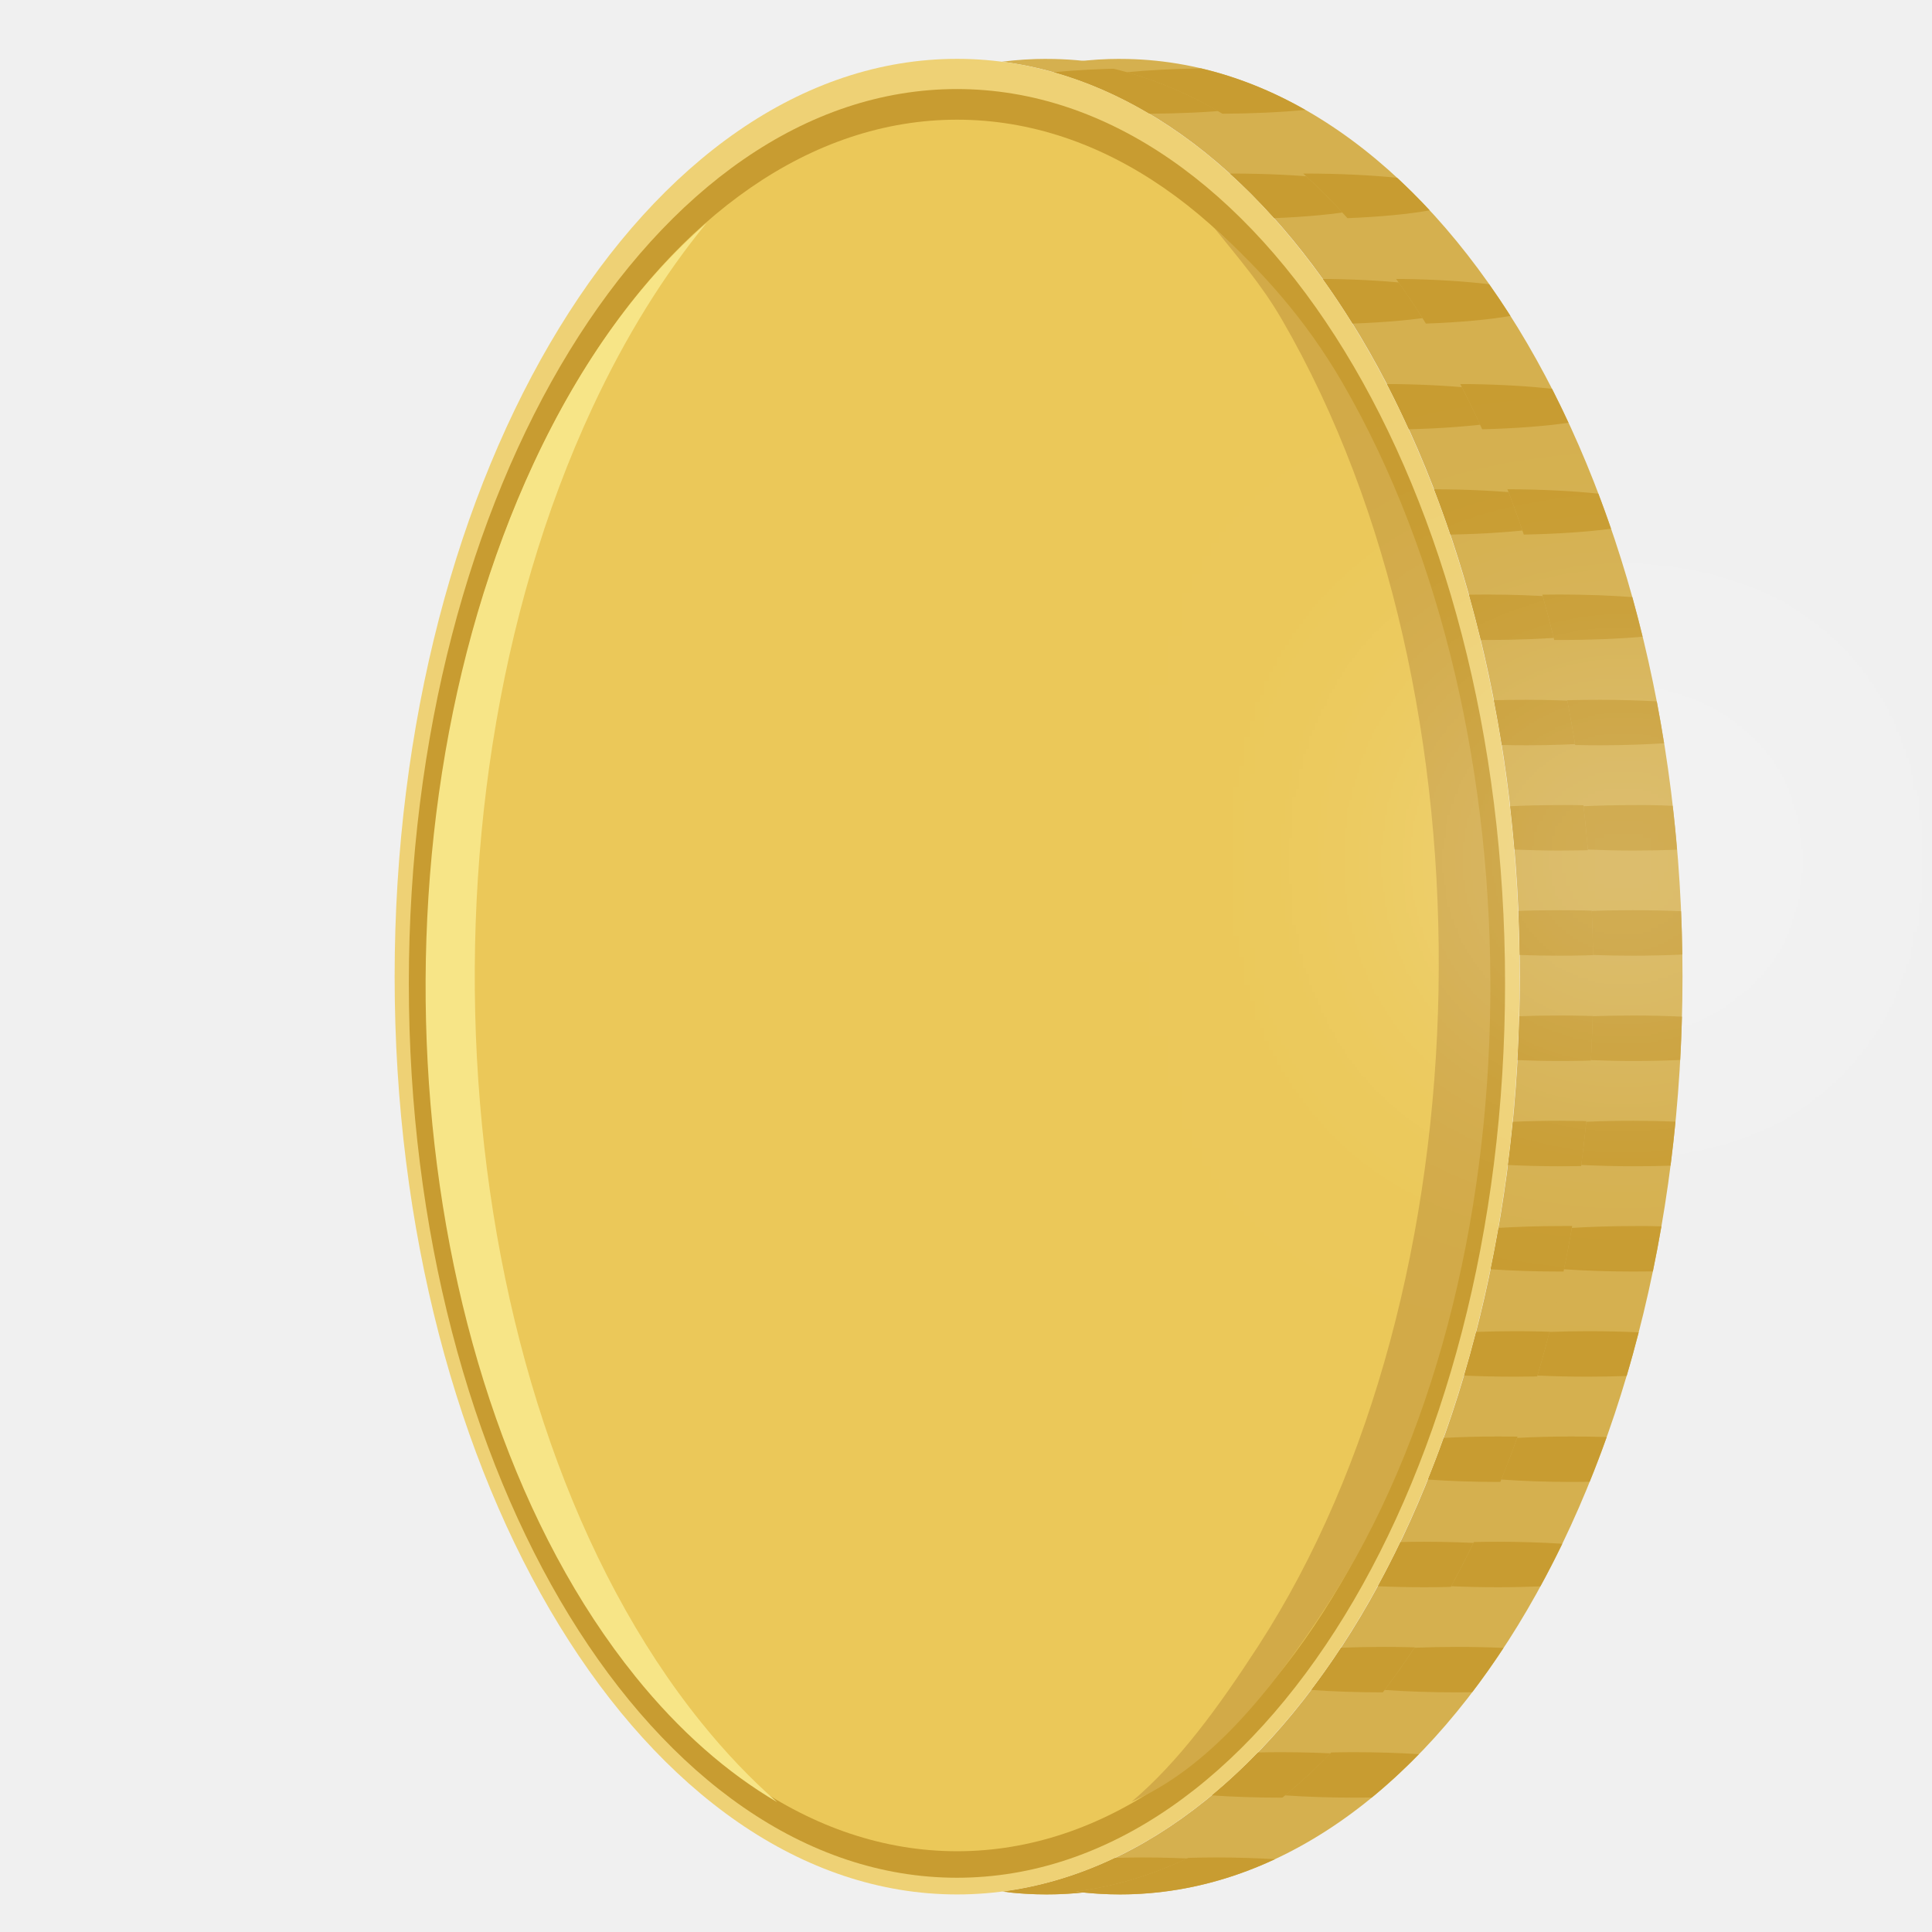
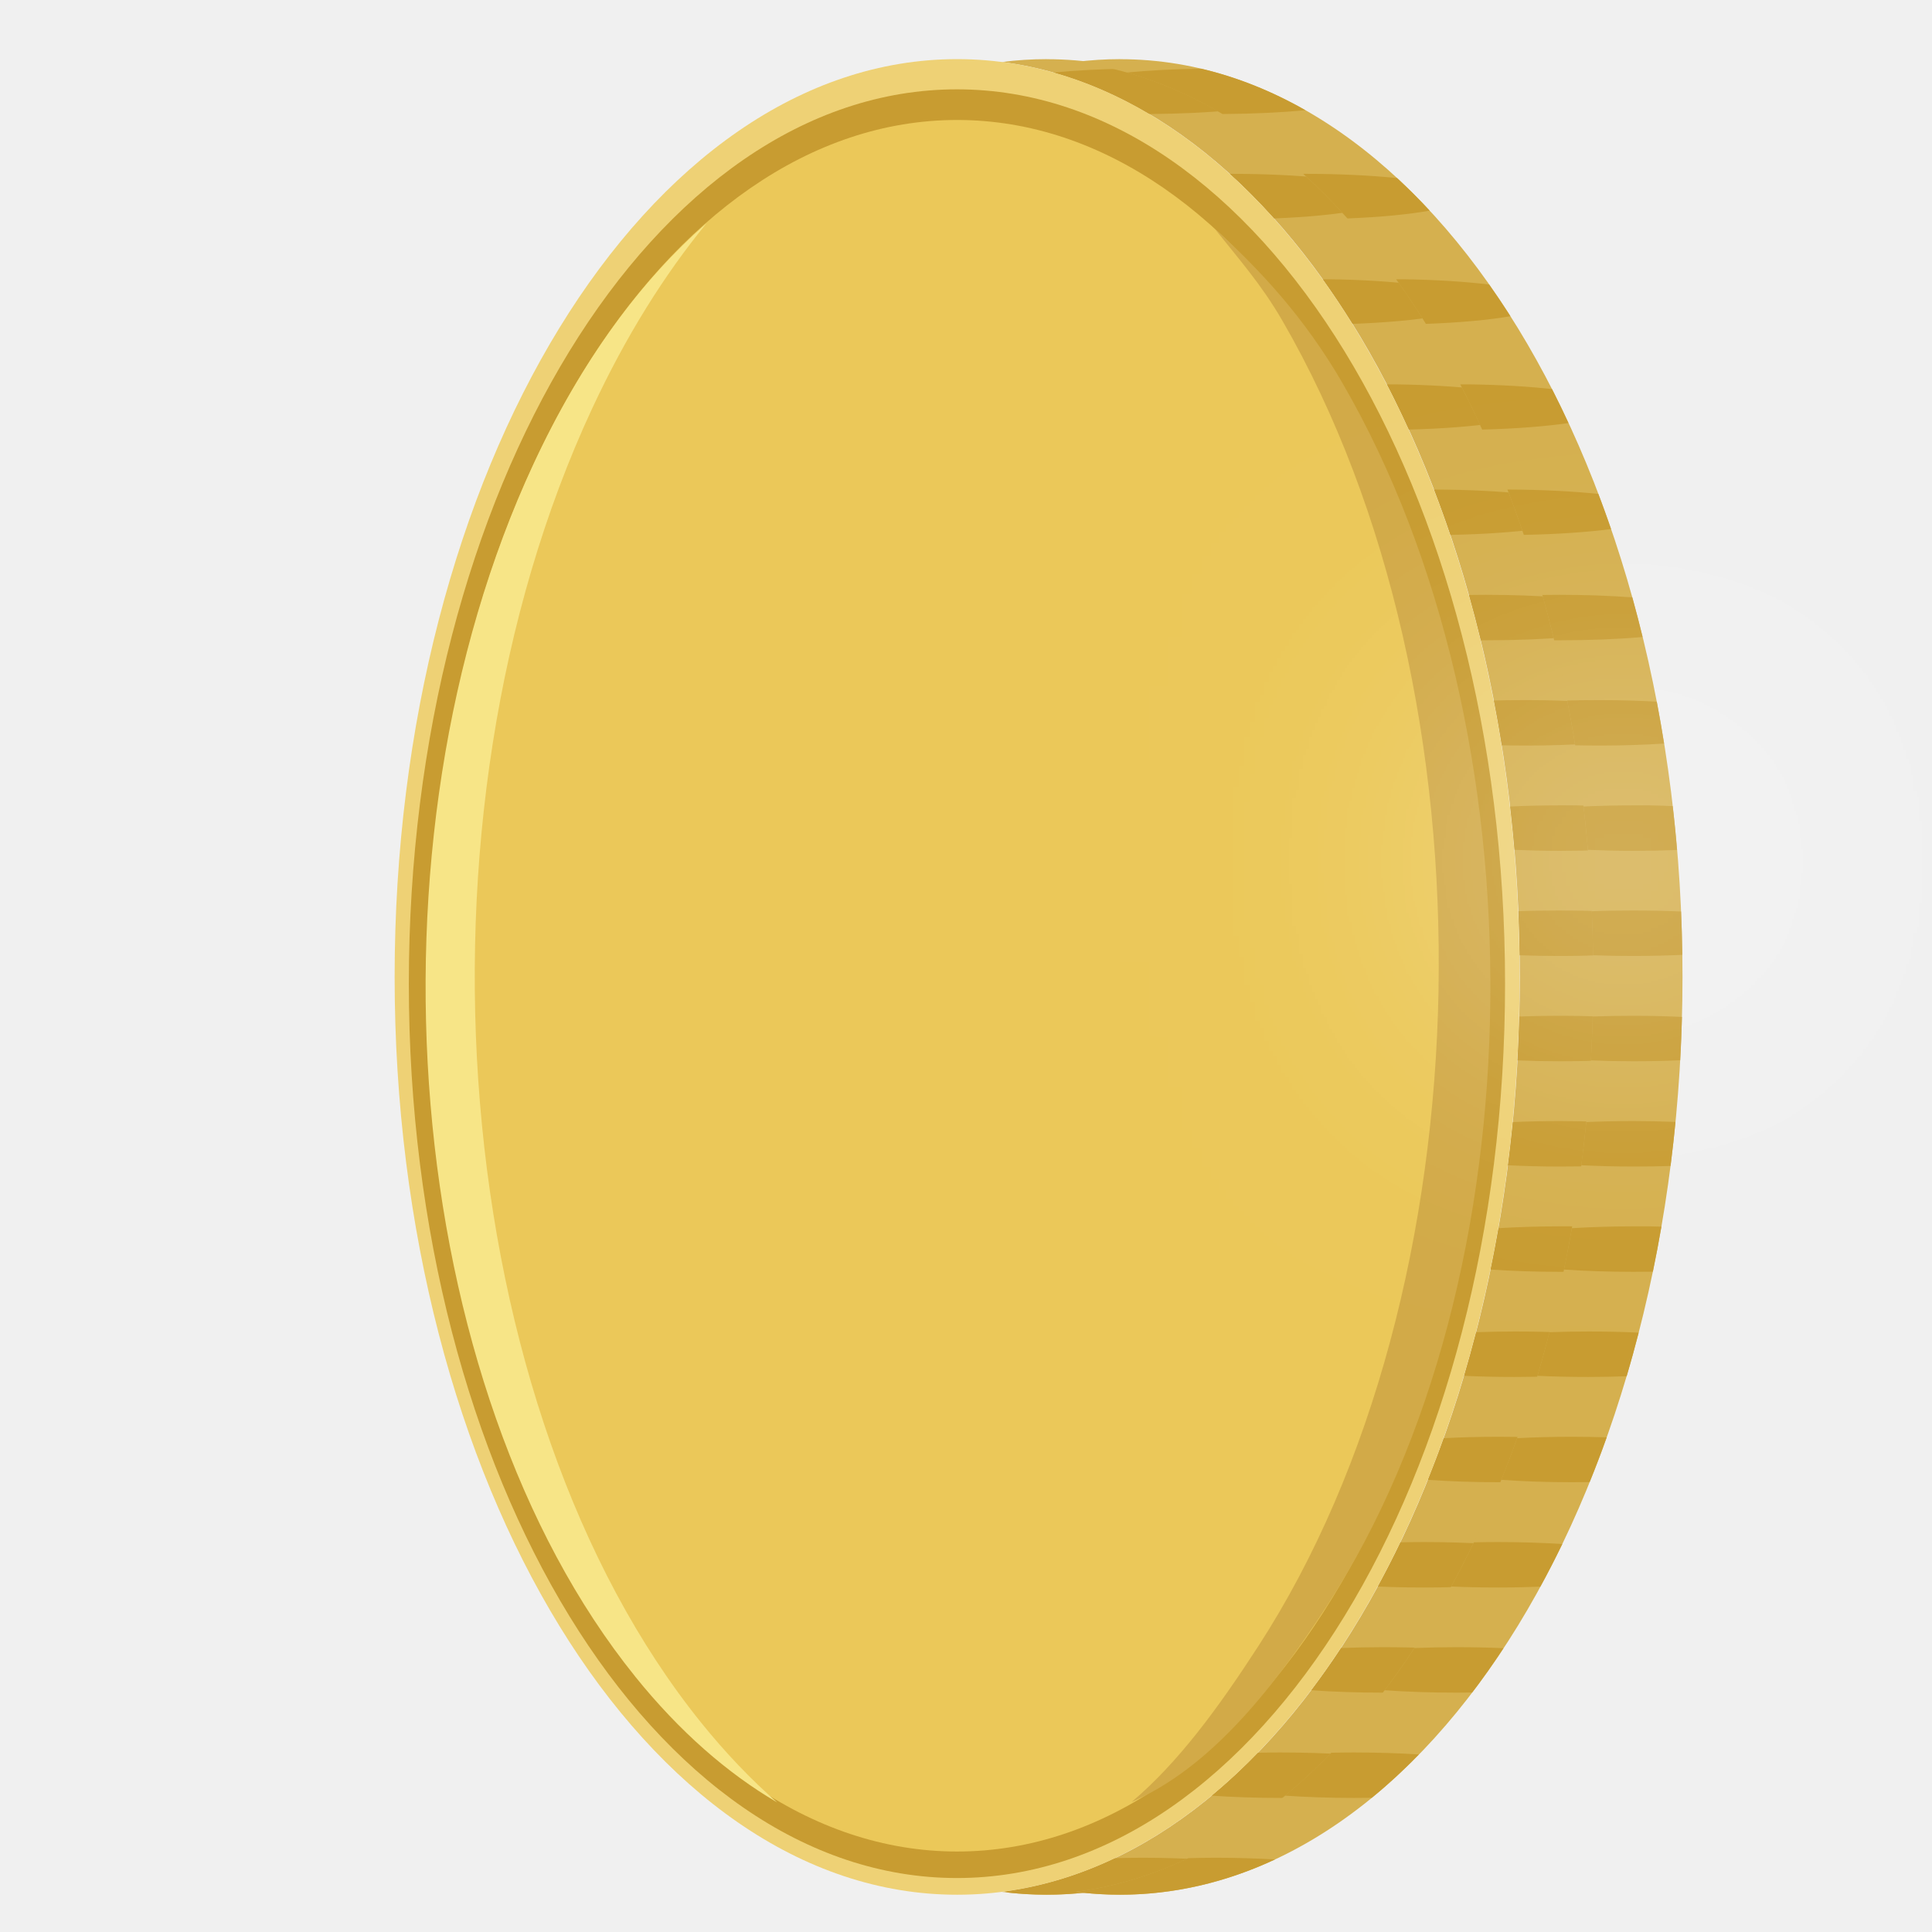
- <svg xmlns="http://www.w3.org/2000/svg" xmlns:xlink="http://www.w3.org/1999/xlink" id="svg2" viewBox="0 0 263.084 263.006" width="100%" height="100%">
+ <svg xmlns="http://www.w3.org/2000/svg" xmlns:xlink="http://www.w3.org/1999/xlink" id="svg2" viewBox="0 0 263.084 263.006" width="100px" height="100px">
  <defs id="defs37">
    <linearGradient xlink:href="#linearGradient6386-8" id="linearGradient6392-5" x1="717.5" y1="145.375" x2="925" y2="144.125" gradientUnits="userSpaceOnUse" gradientTransform="matrix(1,0,0,0.7959184,0,21.63265)" />
    <linearGradient id="linearGradient6386-8">
      <stop style="stop-color:#ffffff;stop-opacity:1;" offset="0" id="stop6388-5" />
      <stop style="stop-color:#ffffff;stop-opacity:0.28" offset="1" id="stop6390-2" />
    </linearGradient>
    <linearGradient y2="144.125" x2="925" y1="145.375" x1="717.5" gradientTransform="matrix(1,0,0,0.4081633,0.625,119.6097)" gradientUnits="userSpaceOnUse" id="linearGradient6409-4" xlink:href="#linearGradient6386-8-5" />
    <linearGradient id="linearGradient6386-8-5">
      <stop style="stop-color:#ffffff;stop-opacity:1;" offset="0" id="stop6388-5-8" />
      <stop style="stop-color:#ffffff;stop-opacity:0.28" offset="1" id="stop6390-2-1" />
    </linearGradient>
    <linearGradient xlink:href="#linearGradient6386-8-5-6" id="linearGradient6567-5" gradientUnits="userSpaceOnUse" gradientTransform="matrix(1,0,0,0.2095207,-4.375,51.79081)" x1="717.5" y1="145.375" x2="925" y2="144.125" />
    <linearGradient id="linearGradient6386-8-5-6">
      <stop style="stop-color:#ffffff;stop-opacity:1;" offset="0" id="stop6388-5-8-4" />
      <stop style="stop-color:#ffffff;stop-opacity:0.28" offset="1" id="stop6390-2-1-8" />
    </linearGradient>
    <linearGradient xlink:href="#linearGradient6386-8-5-66" id="linearGradient6567-9" gradientUnits="userSpaceOnUse" gradientTransform="matrix(1,0,0,0.2095207,-4.375,51.79081)" x1="717.5" y1="145.375" x2="925" y2="144.125" />
    <linearGradient id="linearGradient6386-8-5-66">
      <stop style="stop-color:#ffffff;stop-opacity:1;" offset="0" id="stop6388-5-8-8" />
      <stop style="stop-color:#ffffff;stop-opacity:0.28" offset="1" id="stop6390-2-1-2" />
    </linearGradient>
    <linearGradient xlink:href="#linearGradient6386-8-5-66-3" id="linearGradient6736-3" gradientUnits="userSpaceOnUse" gradientTransform="matrix(1.062994,0,0,0.2781708,-1614.652,201.7578)" x1="717.5" y1="145.375" x2="925" y2="144.125" />
    <linearGradient id="linearGradient6386-8-5-66-3">
      <stop style="stop-color:#ffffff;stop-opacity:1;" offset="0" id="stop6388-5-8-8-1" />
      <stop style="stop-color:#ffffff;stop-opacity:0.28" offset="1" id="stop6390-2-1-2-6" />
    </linearGradient>
    <linearGradient y2="144.125" x2="925" y1="145.375" x1="717.5" gradientTransform="matrix(1.062994,0,0,0.2781708,-1616.276,183.498)" gradientUnits="userSpaceOnUse" id="linearGradient6756-5" xlink:href="#linearGradient6386-8-5-66-3-8" />
    <linearGradient id="linearGradient6386-8-5-66-3-8">
      <stop style="stop-color:#ffffff;stop-opacity:1;" offset="0" id="stop6388-5-8-8-1-9" />
      <stop style="stop-color:#ffffff;stop-opacity:0.28" offset="1" id="stop6390-2-1-2-6-9" />
    </linearGradient>
    <linearGradient xlink:href="#linearGradient6386-1-9-9" id="linearGradient6893-3" gradientUnits="userSpaceOnUse" gradientTransform="matrix(0.4508531,-0.9626464,0.4912269,0.2300649,-320.8368,1278.085)" x1="717.5" y1="145.375" x2="925" y2="144.125" />
    <linearGradient id="linearGradient6386-1-9-9">
      <stop style="stop-color:#ffffff;stop-opacity:1;" offset="0" id="stop6388-6-4-6" />
      <stop style="stop-color:#ffffff;stop-opacity:0.28" offset="1" id="stop6390-9-0-5" />
    </linearGradient>
    <linearGradient y2="144.125" x2="925" y1="145.375" x1="717.5" gradientTransform="matrix(0.4508531,-0.9626464,0.4912269,0.2300649,-789.5873,1286.83)" gradientUnits="userSpaceOnUse" id="linearGradient6914-5" xlink:href="#linearGradient6386-1-9-9-5" />
    <linearGradient id="linearGradient6386-1-9-9-5">
      <stop style="stop-color:#ffffff;stop-opacity:1;" offset="0" id="stop6388-6-4-6-0" />
      <stop style="stop-color:#ffffff;stop-opacity:0.28" offset="1" id="stop6390-9-0-5-4" />
    </linearGradient>
    <linearGradient y2="144.125" x2="925" y1="145.375" x1="717.5" gradientTransform="matrix(0.4364484,-0.9318899,0.4755322,0.2227144,617.2651,899.8885)" gradientUnits="userSpaceOnUse" id="linearGradient6957-1" xlink:href="#linearGradient6386-1-9-9-5-3" />
    <linearGradient id="linearGradient6386-1-9-9-5-3">
      <stop style="stop-color:#ffffff;stop-opacity:1;" offset="0" id="stop6388-6-4-6-0-8" />
      <stop style="stop-color:#ffffff;stop-opacity:0.28" offset="1" id="stop6390-9-0-5-4-3" />
    </linearGradient>
    <linearGradient xlink:href="#linearGradient6386-1-9-0" id="linearGradient6893-6" gradientUnits="userSpaceOnUse" gradientTransform="matrix(0.4508531,-0.9626464,0.4912269,0.2300649,-320.8368,1278.085)" x1="717.5" y1="145.375" x2="925" y2="144.125" />
    <linearGradient id="linearGradient6386-1-9-0">
      <stop style="stop-color:#ffffff;stop-opacity:1;" offset="0" id="stop6388-6-4-7" />
      <stop style="stop-color:#ffffff;stop-opacity:0.28" offset="1" id="stop6390-9-0-0" />
    </linearGradient>
    <linearGradient y2="144.125" x2="925" y1="145.375" x1="717.5" gradientTransform="matrix(0.4508531,-0.9626464,0.4912269,0.2300649,-789.5873,1286.83)" gradientUnits="userSpaceOnUse" id="linearGradient6914-7" xlink:href="#linearGradient6386-1-9-9-50" />
    <linearGradient id="linearGradient6386-1-9-9-50">
      <stop style="stop-color:#ffffff;stop-opacity:1;" offset="0" id="stop6388-6-4-6-1" />
      <stop style="stop-color:#ffffff;stop-opacity:0.28" offset="1" id="stop6390-9-0-5-2" />
    </linearGradient>
    <filter id="filter5849" x="-1.514" width="4.028" y="-1.88" height="4.759" color-interpolation-filters="sRGB">
      <feGaussianBlur stdDeviation="21.537" id="feGaussianBlur5851" />
    </filter>
    <filter id="filter5853" x="-0.775" width="2.55" y="-0.336" height="1.671" color-interpolation-filters="sRGB">
      <feGaussianBlur stdDeviation="21.537" id="feGaussianBlur5855" />
    </filter>
    <filter id="filter5857" x="-1.514" width="4.028" y="-1.88" height="4.759" color-interpolation-filters="sRGB">
      <feGaussianBlur stdDeviation="21.537" id="feGaussianBlur5859" />
    </filter>
  </defs>
  <rect id="rect9052-3-9-4" style="color:#000000;fill:none" height="260.997" width="159.954" y="972.82" x="936.956" transform="scale(-1,1)" />
  <path d="m -1136.875,1103.312 c 0,69.023 34.293,124.979 76.594,124.979 42.301,0 76.594,-55.956 76.594,-124.979 0,-69.023 -34.293,-124.979 -76.594,-124.979 -42.301,0 -76.594,55.955 -76.594,124.979 z" style="color:#000000;fill:#eed175" id="path9060-8-8-4" />
  <path d="m -1134.941,1104.231 c 0,67.259 33.416,121.785 74.637,121.785 41.22,0 74.637,-54.525 74.637,-121.785 0,-67.259 -33.416,-121.784 -74.637,-121.784 -41.22,0 -74.637,54.525 -74.637,121.784 z" style="color:#000000;fill:#c89c31" id="path9062-1-1-3" />
  <path d="m -1132.535,1104.513 c 0,65.111 32.349,117.894 72.252,117.894 39.904,0 72.252,-52.783 72.252,-117.894 0,-65.111 -32.349,-117.894 -72.252,-117.894 -39.904,0 -72.252,52.783 -72.252,117.894 z" style="color:#000000;fill:#ebc859" id="path9064-0-6-9" />
  <path d="m -1007.774,1022.5 c 27.406,47.327 26.892,121.689 -2.112,166.408 -7.833,12.077 -16.277,22.236 -26.634,26.756 6.361,-5.377 11.769,-12.764 17.237,-21.195 31.465,-48.511 32.926,-129.354 3.271,-180.562 -2.863,-4.944 -6.066,-8.538 -9.265,-12.567 6.283,5.714 12.302,12.176 17.504,21.159 z" style="color:#000000;fill:#d2aa48" id="path9066-4-4-5" />
  <path d="m -1065.789,987.086 c -13.648,0 -26.055,2.184 -38.274,15.129 -19.06,20.195 -29.992,59.676 -29.992,100.261 0,9.8 0.738,19.315 2.115,28.396 13.223,27.065 29.487,30.525 47.562,30.525 37.869,0 67.775,-51.09 67.775,-114.544 0,-9.786 -0.949,-18.753 -2.323,-27.823 -12.251,-19.166 -28.785,-31.945 -46.868,-31.945 z" style="opacity:0.5;color:#000000;fill:#f7e587" id="path9070-4-71-3" />
  <path d="m -1047.977,978.848 c 42.303,0 76.585,55.943 76.585,124.964 0,69.026 -34.285,124.983 -76.585,124.983 -2.047,0 -4.076,-0.13 -6.083,-0.387 39.458,-5.058 70.514,-58.916 70.514,-124.599 0,-65.683 -31.058,-119.522 -70.514,-124.58 2.007,-0.257 4.036,-0.387 6.083,-0.387 z" style="color:#000000;fill:#d5b04f" id="path9056-6-5-5-4" />
  <path d="m -1036.935,980.141 c 4.893,1.153 9.634,3.062 14.181,5.65 -3.243,0.313 -7.109,0.5 -11.276,0.522 -4.191,-2.48 -8.548,-4.389 -13.043,-5.65 2.941,-0.288 6.401,-0.471 10.138,-0.522 z m 14.11,14.317 c 4.692,0 9.021,0.218 12.569,0.58 1.512,1.399 2.989,2.873 4.435,4.431 -2.808,0.508 -6.708,0.885 -11.193,1.064 -1.948,-2.169 -3.953,-4.201 -6.024,-6.075 0.072,-1e-4 0.141,0 0.213,0 z m 13.399,14.356 c 4.436,0.064 8.468,0.327 11.703,0.716 0.985,1.399 1.953,2.836 2.893,4.314 -2.897,0.509 -6.913,0.879 -11.502,1.045 -1.306,-2.104 -2.66,-4.128 -4.055,-6.075 0.319,0 0.645,0 0.961,0 z m 9.225,14.317 c 4.134,0.06 7.923,0.291 11.039,0.638 0.772,1.51 1.512,3.055 2.241,4.624 -3.108,0.455 -7.183,0.776 -11.751,0.89 -0.957,-2.098 -1.942,-4.159 -2.976,-6.152 0.484,0 0.972,-0.01 1.447,0 z m 4.968,14.317 c 4.633,0.014 8.899,0.232 12.379,0.6 0.597,1.572 1.176,3.162 1.731,4.779 -3.226,0.421 -7.327,0.712 -11.881,0.793 -0.708,-2.097 -1.451,-4.151 -2.229,-6.172 z m 7.079,14.336 c 3.579,0 6.949,0.129 9.925,0.348 0.495,1.775 0.955,3.579 1.399,5.398 -3.299,0.29 -7.167,0.445 -11.324,0.445 -0.24,0 -0.473,10e-4 -0.711,0 -0.504,-2.086 -1.043,-4.143 -1.613,-6.172 0.763,-0.012 1.539,-0.019 2.324,-0.019 z m 5.585,14.336 c 2.706,0 5.282,0.083 7.672,0.213 0.361,1.879 0.688,3.791 0.996,5.708 -2.657,0.166 -5.584,0.271 -8.668,0.271 -1.173,0 -2.316,-0.013 -3.439,-0.039 -0.327,-2.054 -0.69,-4.082 -1.079,-6.095 1.458,-0.044 2.967,-0.058 4.518,-0.058 z m 6.688,14.336 c 1.084,0.016 2.123,0.059 3.154,0.097 0.228,1.98 0.422,3.966 0.593,5.978 -1.894,0.077 -3.885,0.116 -5.953,0.116 -2.153,0 -4.225,-0.052 -6.189,-0.136 -0.168,-1.982 -0.368,-3.95 -0.593,-5.901 2.137,-0.101 4.411,-0.155 6.782,-0.155 0.748,0 1.477,-0.011 2.205,0 z m -2.205,14.317 c 2.265,0 4.445,0.043 6.498,0.135 0.084,1.958 0.137,3.92 0.166,5.901 -2.102,0.097 -4.336,0.155 -6.664,0.155 -1.901,0 -3.732,-0.031 -5.49,-0.097 -0.029,-2.015 -0.08,-4.008 -0.166,-5.998 1.807,-0.07 3.695,-0.097 5.656,-0.097 z m 0,14.336 c 2.31,0 4.529,0.059 6.617,0.155 -0.052,1.98 -0.129,3.946 -0.237,5.901 -2.018,0.089 -4.158,0.135 -6.379,0.135 -2.008,0 -3.941,-0.043 -5.786,-0.116 0.109,-1.978 0.197,-3.974 0.249,-5.978 1.772,-0.067 3.619,-0.097 5.537,-0.097 z m 0,14.336 c 1.991,0 3.908,0.044 5.739,0.116 -0.196,2.015 -0.422,4.016 -0.676,5.998 -1.628,0.056 -3.316,0.077 -5.063,0.077 -2.488,0 -4.865,-0.064 -7.091,-0.174 0.249,-1.945 0.483,-3.905 0.676,-5.882 2.029,-0.09 4.181,-0.135 6.415,-0.135 z m 2.205,14.336 c 0.554,0.01 1.071,0.025 1.613,0.039 -0.357,2.063 -0.743,4.115 -1.162,6.133 -0.872,0.015 -1.756,0.019 -2.656,0.019 -3.392,0 -6.59,-0.111 -9.45,-0.31 0.384,-1.861 0.748,-3.731 1.079,-5.63 2.577,-0.154 5.403,-0.252 8.371,-0.252 0.748,0 1.477,-0.011 2.205,0 z m -8.359,14.317 c 2.408,0 4.714,0.051 6.877,0.155 -0.516,2.002 -1.059,3.993 -1.636,5.94 -1.682,0.06 -3.429,0.097 -5.241,0.097 -2.416,0 -4.73,-0.05 -6.901,-0.155 0.578,-1.95 1.12,-3.934 1.636,-5.94 1.69,-0.06 3.445,-0.097 5.265,-0.097 z m -2.241,14.336 c 1.641,0 3.23,0.028 4.766,0.077 -0.737,2.069 -1.518,4.103 -2.324,6.095 -0.802,0.013 -1.617,0.019 -2.443,0.019 -3.449,0 -6.698,-0.124 -9.592,-0.329 0.748,-1.858 1.471,-3.743 2.158,-5.669 2.322,-0.122 4.818,-0.193 7.435,-0.193 z m -10.067,14.336 c 3.131,0 6.098,0.1 8.786,0.271 -0.958,1.986 -1.96,3.918 -2.988,5.804 -1.849,0.073 -3.786,0.116 -5.798,0.116 -2.209,0 -4.336,-0.048 -6.344,-0.135 1.065,-1.954 2.094,-3.956 3.083,-6.017 1.066,-0.023 2.15,-0.039 3.261,-0.039 z m -5.585,14.317 c 2.217,0 4.353,0.047 6.367,0.136 -1.377,2.095 -2.8,4.11 -4.269,6.036 -0.69,0.01 -1.391,0.019 -2.099,0.019 -3.537,0 -6.867,-0.114 -9.818,-0.329 1.391,-1.84 2.747,-3.754 4.056,-5.746 1.839,-0.072 3.763,-0.116 5.763,-0.116 z m -13.992,14.336 c 3.149,0 6.132,0.098 8.834,0.271 -2.074,2.127 -4.213,4.1 -6.415,5.901 -0.794,0.013 -1.601,0.019 -2.419,0.019 -3.369,0 -6.547,-0.113 -9.391,-0.31 2.157,-1.788 4.263,-3.742 6.296,-5.843 1.013,-0.021 2.042,-0.039 3.095,-0.039 z m -18.723,14.336 c 2.817,0 5.499,0.092 7.968,0.232 -6.702,3.128 -13.788,4.798 -21.106,4.798 -1.715,0 -3.411,-0.09 -5.099,-0.271 -0.236,-0.053 -0.462,-0.1 -0.676,-0.155 5.182,-0.699 10.22,-2.248 15.059,-4.547 1.253,-0.032 2.536,-0.058 3.853,-0.058 z" id="path9058-2-1-7-9" style="fill:#c89c31;fill-rule:evenodd" />
  <path id="path7395-8" style="color:#000000;fill:#d5b04f" d="m -1037.977,978.848 c 42.303,0 76.585,55.943 76.585,124.964 0,69.026 -34.285,124.983 -76.585,124.983 -2.047,0 -4.076,-0.13 -6.083,-0.387 39.458,-5.058 70.514,-58.916 70.514,-124.599 0,-65.683 -31.058,-119.522 -70.514,-124.58 2.007,-0.257 4.036,-0.387 6.083,-0.387 z" />
  <path style="fill:#c89c31;fill-rule:evenodd" id="path7397-43" d="m -1026.935,980.141 c 4.893,1.153 9.634,3.062 14.181,5.65 -3.243,0.313 -7.109,0.5 -11.276,0.522 -4.191,-2.48 -8.548,-4.389 -13.043,-5.65 2.941,-0.288 6.401,-0.471 10.138,-0.522 z m 14.11,14.317 c 4.692,0 9.021,0.218 12.569,0.58 1.512,1.399 2.989,2.873 4.435,4.431 -2.808,0.508 -6.708,0.885 -11.193,1.064 -1.948,-2.169 -3.953,-4.201 -6.024,-6.075 0.072,-1e-4 0.141,0 0.213,0 z m 13.399,14.356 c 4.436,0.064 8.468,0.327 11.703,0.716 0.985,1.399 1.953,2.836 2.893,4.314 -2.897,0.509 -6.913,0.879 -11.502,1.045 -1.306,-2.104 -2.66,-4.128 -4.055,-6.075 0.319,0 0.645,0 0.961,0 z m 9.225,14.317 c 4.134,0.06 7.923,0.291 11.039,0.638 0.772,1.51 1.512,3.055 2.241,4.624 -3.108,0.455 -7.183,0.776 -11.751,0.89 -0.957,-2.098 -1.942,-4.159 -2.976,-6.152 0.484,0 0.972,-0.01 1.447,0 z m 4.968,14.317 c 4.633,0.014 8.899,0.232 12.379,0.6 0.597,1.572 1.176,3.162 1.731,4.779 -3.226,0.421 -7.327,0.712 -11.881,0.793 -0.708,-2.097 -1.451,-4.151 -2.229,-6.172 z m 7.079,14.336 c 3.579,0 6.949,0.129 9.925,0.348 0.495,1.775 0.955,3.579 1.399,5.398 -3.299,0.29 -7.167,0.445 -11.324,0.445 -0.24,0 -0.473,10e-4 -0.711,0 -0.504,-2.086 -1.043,-4.143 -1.613,-6.172 0.763,-0.012 1.539,-0.019 2.324,-0.019 z m 5.585,14.336 c 2.706,0 5.282,0.083 7.672,0.213 0.361,1.879 0.688,3.791 0.996,5.708 -2.657,0.166 -5.584,0.271 -8.668,0.271 -1.173,0 -2.316,-0.013 -3.439,-0.039 -0.327,-2.054 -0.69,-4.082 -1.079,-6.095 1.458,-0.044 2.967,-0.058 4.518,-0.058 z m 6.688,14.336 c 1.084,0.016 2.123,0.059 3.154,0.097 0.228,1.98 0.422,3.966 0.593,5.978 -1.894,0.077 -3.885,0.116 -5.953,0.116 -2.153,0 -4.225,-0.052 -6.189,-0.136 -0.168,-1.982 -0.368,-3.95 -0.593,-5.901 2.137,-0.101 4.411,-0.155 6.782,-0.155 0.748,0 1.477,-0.011 2.205,0 z m -2.205,14.317 c 2.265,0 4.445,0.043 6.498,0.135 0.084,1.958 0.137,3.92 0.166,5.901 -2.102,0.097 -4.336,0.155 -6.664,0.155 -1.901,0 -3.732,-0.031 -5.49,-0.097 -0.029,-2.015 -0.08,-4.008 -0.166,-5.998 1.807,-0.07 3.695,-0.097 5.656,-0.097 z m 0,14.336 c 2.31,0 4.529,0.059 6.617,0.155 -0.052,1.98 -0.129,3.946 -0.237,5.901 -2.018,0.089 -4.158,0.135 -6.379,0.135 -2.008,0 -3.941,-0.043 -5.786,-0.116 0.109,-1.978 0.197,-3.974 0.249,-5.978 1.772,-0.067 3.619,-0.097 5.537,-0.097 z m 0,14.336 c 1.991,0 3.908,0.044 5.739,0.116 -0.196,2.015 -0.422,4.016 -0.676,5.998 -1.628,0.056 -3.316,0.077 -5.063,0.077 -2.488,0 -4.865,-0.064 -7.091,-0.174 0.249,-1.945 0.483,-3.905 0.676,-5.882 2.029,-0.09 4.181,-0.135 6.415,-0.135 z m 2.205,14.336 c 0.554,0.01 1.071,0.025 1.613,0.039 -0.357,2.063 -0.743,4.115 -1.162,6.133 -0.872,0.015 -1.756,0.019 -2.656,0.019 -3.392,0 -6.59,-0.111 -9.45,-0.31 0.384,-1.861 0.748,-3.731 1.079,-5.63 2.577,-0.154 5.403,-0.252 8.371,-0.252 0.748,0 1.477,-0.011 2.205,0 z m -8.359,14.317 c 2.408,0 4.714,0.051 6.877,0.155 -0.516,2.002 -1.059,3.993 -1.636,5.94 -1.682,0.06 -3.429,0.097 -5.241,0.097 -2.416,0 -4.73,-0.05 -6.901,-0.155 0.578,-1.95 1.12,-3.934 1.636,-5.94 1.69,-0.06 3.445,-0.097 5.265,-0.097 z m -2.241,14.336 c 1.641,0 3.23,0.028 4.766,0.077 -0.737,2.069 -1.518,4.103 -2.324,6.095 -0.802,0.013 -1.617,0.019 -2.443,0.019 -3.449,0 -6.698,-0.124 -9.592,-0.329 0.748,-1.858 1.471,-3.743 2.158,-5.669 2.322,-0.122 4.818,-0.193 7.435,-0.193 z m -10.067,14.336 c 3.131,0 6.098,0.1 8.786,0.271 -0.958,1.986 -1.96,3.918 -2.988,5.804 -1.849,0.073 -3.786,0.116 -5.798,0.116 -2.209,0 -4.336,-0.048 -6.344,-0.135 1.065,-1.954 2.094,-3.956 3.083,-6.017 1.066,-0.023 2.15,-0.039 3.261,-0.039 z m -5.585,14.317 c 2.217,0 4.353,0.047 6.367,0.136 -1.377,2.095 -2.8,4.11 -4.269,6.036 -0.69,0.01 -1.391,0.019 -2.099,0.019 -3.537,0 -6.867,-0.114 -9.818,-0.329 1.391,-1.84 2.747,-3.754 4.056,-5.746 1.839,-0.072 3.763,-0.116 5.763,-0.116 z m -13.992,14.336 c 3.149,0 6.132,0.098 8.834,0.271 -2.074,2.127 -4.213,4.1 -6.415,5.901 -0.794,0.013 -1.601,0.019 -2.419,0.019 -3.369,0 -6.547,-0.113 -9.391,-0.31 2.157,-1.788 4.263,-3.742 6.296,-5.843 1.013,-0.021 2.042,-0.039 3.095,-0.039 z m -18.723,14.336 c 2.817,0 5.499,0.092 7.968,0.232 -6.702,3.128 -13.788,4.798 -21.106,4.798 -1.715,0 -3.411,-0.09 -5.099,-0.271 -0.236,-0.053 -0.462,-0.1 -0.676,-0.155 5.182,-0.699 10.22,-2.248 15.059,-4.547 1.253,-0.032 2.536,-0.058 3.853,-0.058 z" />
  <path style="font-size:144px;font-style:normal;font-variant:normal;font-weight:bold;font-stretch:normal;text-indent:0;text-align:start;text-decoration:none;line-height:125%;letter-spacing:0px;word-spacing:0px;text-transform:none;direction:ltr;block-progression:tb;writing-mode:lr-tb;text-anchor:start;baseline-shift:baseline;color:#000000;fill:#c19442;fill-opacity:1;stroke:none;stroke-width:5;marker:none;visibility:visible;display:inline;overflow:visible;enable-background:accumulate;font-family:Comic Neue;-inkscape-font-specification:Comic Neue Bold" d="m -1042.281,1048.411 c -5.089,0.71 -8.341,7.464 -11.859,12.254 -3.538,4.849 -8.012,8.808 -9.944,15.747 -0.947,5.7 2.166,11.154 5.648,12.577 2.081,1.077 4.24,0.283 6.213,-0.85 0.935,-0.665 2.059,0.474 1.843,2.071 -0.482,7.323 -0.262,14.758 -0.465,22.127 -0.079,6.097 -0.166,12.195 -0.24,18.292 -4.016,-0.624 -8.867,-0.302 -11.589,4.908 -3.05,5.899 -0.066,15.447 4.636,16.433 5.798,1.346 11.758,-0.218 17.621,0.454 4.692,0.092 9.764,0.88 14.06,-2.45 3.875,-4.071 3.67,-14.596 -0.824,-17.527 -1.911,-2.836 -5.126,-0.446 -7.072,-3.091 -1.051,-2.038 0.138,-4.66 -0.18,-6.947 0.212,-22.022 1.096,-44.071 0.522,-66.083 -1.232,-5.086 -4.925,-8.065 -8.371,-7.914 z m 0.579,5.981 c 2.372,-0.217 4.119,3.102 4.294,6.437 0.354,3.685 -0.412,7.379 -0.234,11.1 -0.367,21.562 -0.575,43.129 -0.897,64.692 3.124,0.513 6.647,-1.341 9.488,1.296 1.328,1.413 2.036,4.928 0.531,6.586 -2.611,3.445 -6.256,1.363 -9.355,1.901 -6.956,-0.792 -14.117,1.496 -20.923,-1.275 -1.048,-1.914 -1.48,-5.227 0.07,-6.841 2.609,-2.596 5.974,-2.014 8.922,-1.423 1.878,0.318 2.894,-2.62 2.807,-5.109 -0.021,-4.698 -0.124,-9.387 0.04,-14.085 0.143,-14.629 0.513,-29.605 0.505,-44.021 -3.113,3.007 -5.281,8.807 -9.201,9.539 -1.963,0.415 -4.394,-1.399 -4.475,-4.706 0.345,-3.985 3.199,-5.769 4.887,-8.307 3.986,-5.516 7.732,-11.839 12.539,-15.7 0.335,-0.043 0.67,-0.071 1.005,-0.085 z m -44.82,21.638 c -5.156,0.361 -8.595,9.4 -7.079,16.571 -0.662,3.143 -3.179,3.208 -4.971,2.921 -1.898,-0.275 -4.042,-0.42 -5.501,1.732 -5.242,4.484 -3.998,18.636 1.878,20.565 2.502,1.851 5.455,-0.786 7.917,1.094 1.527,1.771 0.199,4.825 0.44,7.149 0.026,5.567 1.941,11.968 5.899,12.938 4.375,1.732 9.55,-3.53 9.39,-10.644 0.371,-3.114 -0.761,-6.827 0.579,-9.571 1.381,-1.922 3.197,0.351 4.782,-0.202 3.511,-0.111 7.63,-2.984 8.315,-8.774 1.214,-6.97 -2.631,-15.22 -7.568,-14.489 -1.938,-0.09 -4.521,1.01 -5.934,-1.636 -0.887,-2.273 0.464,-4.798 -0.161,-7.181 -0.616,-5.842 -3.851,-11.143 -7.987,-10.474 z m 0.558,6.002 c 2.096,0.215 3.523,3.18 3.533,6.225 0.237,4.045 -0.458,8.156 -0.021,12.142 0.313,1.914 1.876,1.63 2.813,1.094 3.174,0.01 6.762,-1.336 9.62,1.36 2.13,2.254 1.52,7.8 -0.901,9.05 -2.563,1.438 -5.369,0.013 -8.021,0.128 -1.488,-0.586 -3.271,0.531 -3.498,3.049 -0.866,4.817 0.89,10.057 -0.489,14.723 -0.663,2.63 -2.768,4.58 -4.538,3.07 -2.523,-1.909 -2.69,-6.853 -2.314,-10.608 0.138,-3.138 0.776,-7.258 -1.065,-9.532 -2.459,-1.902 -5.279,0.199 -7.889,-0.17 -1.794,-0.255 -4.209,-0.935 -4.636,-4.132 -0.598,-4.214 2.308,-8.705 5.089,-7.191 2.668,-0.105 5.692,1.389 8.098,-0.85 1.398,-1.942 0.209,-5.022 0.363,-7.436 -0.137,-3.684 -0.141,-8.703 2.429,-10.474 0.453,-0.259 0.939,-0.464 1.424,-0.446 z" id="path3245-9-55-9-8-2-2-1-88" />
  <path style="font-size:144px;font-style:normal;font-variant:normal;font-weight:bold;font-stretch:normal;text-indent:0;text-align:start;text-decoration:none;line-height:125%;letter-spacing:0px;word-spacing:0px;text-transform:none;direction:ltr;block-progression:tb;writing-mode:lr-tb;text-anchor:start;baseline-shift:baseline;color:#000000;fill:#ffeda1;fill-opacity:1;stroke:none;stroke-width:5;marker:none;visibility:visible;display:inline;overflow:visible;enable-background:accumulate;font-family:Comic Neue;-inkscape-font-specification:Comic Neue Bold" d="m -1046.153,1049.325 c -5.669,0.792 -8.745,9.064 -12.976,13.758 -3.152,4.818 -8.227,8.595 -8.96,15.852 0,7.567 5.72,12.603 10.206,10.35 -4.663,0.583 -9.633,-6.615 -7.812,-13.87 4.339,-8.902 10.762,-14.851 15.795,-22.802 1.126,-1.376 2.368,-2.596 3.747,-3.288 z m 2.382,4.4 c -3.646,0.711 4.914,2.482 2.859,7.084 -0.324,25.625 -0.726,51.248 -1.046,76.874 3.886,0.186 10.685,-2.063 11.369,6.273 0.018,2.404 -4.537,5.434 -0.98,3.837 5.549,-2.243 1.263,-13.606 -3.368,-10.732 -2.873,1.362 -6.552,-0.295 -4.935,-5.772 0.286,-24.086 0.7,-48.167 0.974,-72.253 -0.532,-3.243 -2.759,-5.308 -4.873,-5.31 z m -6.962,21.784 c -1.805,2.644 -6.232,7.349 -6.516,8.619 2.72,-1.31 5.982,-3.922 6.516,-8.619 z m -40.126,1.857 c -5.096,0 -8.208,8.868 -7.1,15.825 -0.741,6.05 3.825,1.685 1.898,-2.182 -0.431,-5.601 1.509,-11.851 5.202,-13.643 z m 2.19,4.4 c -2.588,0.9 3.921,3.708 2.133,7.332 0.683,4.389 -2.131,14.229 2.513,13.001 3.744,-0.122 8.509,-1.932 11.193,3.24 2.015,3.104 -3.548,10.778 0.745,7.316 4.434,-6.235 -1.409,-13.92 -6.023,-11.357 -3.948,1.992 -7.943,-0.532 -6.479,-7.494 0.268,-4.758 0.246,-12.041 -4.083,-12.038 z m 26.503,2.416 c -0.372,0.451 0.325,0.052 0,0 z m 10.079,1.615 c -3.815,2.924 -1.395,10.585 -2.206,15.651 -0.132,10.238 -0.265,20.477 -0.402,30.715 4.266,-0.314 1.029,-9.909 2.187,-14.133 0.142,-10.744 0.283,-21.488 0.421,-32.233 z m -52.554,11.191 c -5.589,-0.392 -9.247,10.372 -6.146,17.287 2.735,6.615 8.15,4.223 12.27,5.151 1.529,5.765 -0.963,15.504 4.052,19.49 0.715,1.584 6.179,1.931 5.082,0.714 -4.318,0.27 -6.703,-6.632 -6.657,-12.416 0.475,-4.643 0.141,-10.975 -4.188,-8.636 -4.021,1.469 -8.882,-2.111 -9.466,-8.756 -0.802,-5.5 1.322,-11.57 5.053,-12.833 z m 4.321,4.337 c -2.012,-0.306 -5.001,0.932 -1.274,0.507 1.677,0.145 6.42,0.437 5.896,-0.36 -1.542,0.043 -3.081,-0.127 -4.622,-0.147 z m 15.37,12.768 c -4.438,4.339 0.785,14.15 -2.845,19.661 -1.324,3.192 3.674,-1.391 3.064,-3.952 0.459,-4.72 0.092,-12.838 -0.22,-15.709 z m 4.689,4.438 c -1.881,1.79 8.797,0.067 3.64,0.158 -1.211,-0.057 -2.438,0.114 -3.64,-0.158 z m 20.117,14.243 c -4.796,-0.335 -9.393,7.681 -6.92,14.691 2.103,6.381 7.528,6.897 11.647,6.261 7.765,-0.41 15.586,0.99 23.305,-0.846 -8.881,0.922 -17.792,0.015 -26.679,0.371 -4.583,-0.453 -8.688,-8.453 -6.206,-15.073 0.998,-2.759 2.858,-4.69 4.853,-5.404 z m 3.703,4.311 c -1.367,-0.3 -3.999,0.864 -1.128,0.537 1.525,0.555 7.688,-0.342 3.068,-0.456 -0.647,-0.029 -1.293,-0.075 -1.94,-0.081 z" id="path3245-9-55-9-0-6-0-2" />
  <path style="opacity:0.547;fill:#ffffff;fill-opacity:1;fill-rule:nonzero;stroke:none" d="m -1058.947,984.936 c -17.788,0 -34.067,10.482 -46.656,27.875 l -23.031,58.938 c -1.653,9.899 -2.562,20.309 -2.562,31.062 0,33.77 8.712,64.225 22.656,85.719 l 76.344,-195.281 c -8.271,-5.379 -17.304,-8.312 -26.75,-8.312 z" id="rect7789-9-5-5-1" />
  <rect style="opacity:0.547;fill:#ffffff;fill-opacity:1;fill-rule:nonzero;stroke:none" id="rect5318-9-3" width="34.137" height="22.5" x="-993.266" y="1068.233" />
  <g id="g6126">
    <g transform="matrix(-1,0,0,1,811.3043,23.36763)" id="g4290-3-4-9">
      <g id="g7387-0-1-0-6-9" transform="translate(-405.5012,-621.3752)">
        <path id="path9056-6-5-5-7-15-4-8-3" style="color:#000000;fill:#d5b04f" d="m 1074.281,606.029 c -42.303,0 -76.585,55.943 -76.585,124.964 0,69.026 34.285,124.983 76.585,124.983 2.047,0 4.076,-0.13 6.083,-0.387 -39.458,-5.058 -70.514,-58.916 -70.514,-124.599 0,-65.683 31.058,-119.522 70.514,-124.58 -2.007,-0.257 -4.036,-0.387 -6.083,-0.387 z" />
        <path style="fill:#c89c31;fill-rule:evenodd" id="path9058-2-1-7-2-0-9-9-1" d="m 1063.239,607.323 c -4.893,1.153 -9.634,3.062 -14.181,5.65 3.243,0.313 7.109,0.5 11.276,0.522 4.191,-2.48 8.548,-4.389 13.043,-5.65 -2.941,-0.288 -6.401,-0.471 -10.138,-0.522 z m -14.11,14.317 c -4.692,0 -9.021,0.218 -12.569,0.58 -1.512,1.399 -2.989,2.873 -4.435,4.431 2.808,0.508 6.708,0.886 11.193,1.064 1.948,-2.169 3.953,-4.201 6.024,-6.075 -0.072,-10e-5 -0.141,0 -0.213,0 z m -13.399,14.356 c -4.436,0.064 -8.468,0.327 -11.703,0.716 -0.985,1.399 -1.953,2.836 -2.893,4.315 2.897,0.509 6.913,0.879 11.502,1.045 1.306,-2.104 2.66,-4.128 4.055,-6.075 -0.319,0.002 -0.645,-0.004 -0.961,0 z m -9.225,14.317 c -4.134,0.06 -7.923,0.291 -11.039,0.638 -0.772,1.509 -1.512,3.055 -2.241,4.624 3.108,0.455 7.183,0.776 11.751,0.89 0.957,-2.098 1.942,-4.159 2.976,-6.153 -0.484,-0.002 -0.972,-0.007 -1.447,0 z m -4.968,14.317 c -4.633,0.014 -8.899,0.232 -12.379,0.6 -0.597,1.572 -1.176,3.162 -1.731,4.779 3.226,0.421 7.327,0.712 11.881,0.793 0.708,-2.097 1.451,-4.15 2.229,-6.172 z m -7.079,14.336 c -3.579,0 -6.949,0.128 -9.925,0.348 -0.495,1.775 -0.955,3.579 -1.399,5.398 3.299,0.29 7.167,0.445 11.324,0.445 0.24,0 0.473,10e-4 0.711,0 0.504,-2.086 1.043,-4.143 1.613,-6.172 -0.763,-0.012 -1.539,-0.019 -2.324,-0.019 z m -5.585,14.336 c -2.706,0 -5.282,0.083 -7.672,0.213 -0.361,1.879 -0.688,3.791 -0.996,5.708 2.657,0.166 5.584,0.271 8.668,0.271 1.173,0 2.316,-0.013 3.439,-0.039 0.327,-2.055 0.69,-4.083 1.079,-6.095 -1.458,-0.044 -2.967,-0.058 -4.518,-0.058 z m -6.688,14.336 c -1.084,0.016 -2.123,0.059 -3.154,0.097 -0.228,1.98 -0.422,3.966 -0.593,5.978 1.894,0.077 3.885,0.116 5.953,0.116 2.153,0 4.225,-0.052 6.189,-0.135 0.168,-1.982 0.368,-3.95 0.593,-5.901 -2.137,-0.101 -4.411,-0.155 -6.782,-0.155 -0.748,0 -1.477,-0.011 -2.205,0 z m 2.205,14.317 c -2.265,0 -4.445,0.043 -6.498,0.135 -0.084,1.958 -0.137,3.92 -0.166,5.901 2.102,0.097 4.336,0.155 6.664,0.155 1.901,0 3.732,-0.031 5.49,-0.097 0.029,-2.015 0.08,-4.008 0.166,-5.998 -1.807,-0.07 -3.695,-0.097 -5.656,-0.097 z m 0,14.336 c -2.31,0 -4.529,0.059 -6.617,0.155 0.052,1.98 0.129,3.946 0.237,5.901 2.018,0.089 4.158,0.135 6.379,0.135 2.008,0 3.941,-0.043 5.786,-0.116 -0.109,-1.978 -0.197,-3.974 -0.249,-5.978 -1.772,-0.067 -3.619,-0.097 -5.537,-0.097 z m 0,14.336 c -1.991,0 -3.908,0.044 -5.739,0.116 0.196,2.015 0.422,4.016 0.676,5.998 1.628,0.056 3.316,0.077 5.063,0.077 2.488,0 4.865,-0.064 7.091,-0.174 -0.249,-1.945 -0.483,-3.905 -0.676,-5.882 -2.029,-0.09 -4.181,-0.135 -6.415,-0.135 z m -2.205,14.336 c -0.554,0.008 -1.071,0.025 -1.613,0.039 0.357,2.063 0.743,4.115 1.162,6.133 0.872,0.015 1.756,0.019 2.656,0.019 3.392,0 6.59,-0.111 9.45,-0.31 -0.384,-1.861 -0.748,-3.731 -1.079,-5.63 -2.577,-0.155 -5.403,-0.252 -8.371,-0.252 -0.748,0 -1.477,-0.011 -2.205,0 z m 8.359,14.317 c -2.408,0 -4.714,0.051 -6.877,0.155 0.516,2.002 1.059,3.993 1.636,5.94 1.682,0.06 3.429,0.097 5.241,0.097 2.416,0 4.73,-0.05 6.901,-0.155 -0.578,-1.95 -1.12,-3.934 -1.636,-5.94 -1.69,-0.06 -3.445,-0.097 -5.265,-0.097 z m 2.241,14.336 c -1.641,0 -3.23,0.028 -4.766,0.077 0.737,2.069 1.518,4.103 2.324,6.095 0.802,0.013 1.617,0.019 2.443,0.019 3.449,0 6.698,-0.124 9.592,-0.329 -0.748,-1.858 -1.471,-3.743 -2.158,-5.669 -2.322,-0.122 -4.818,-0.193 -7.435,-0.193 z m 10.067,14.336 c -3.131,0 -6.098,0.1 -8.786,0.271 0.958,1.986 1.96,3.918 2.988,5.804 1.849,0.073 3.786,0.116 5.798,0.116 2.209,0 4.336,-0.048 6.344,-0.135 -1.065,-1.954 -2.094,-3.956 -3.083,-6.017 -1.066,-0.023 -2.15,-0.039 -3.261,-0.039 z m 5.585,14.317 c -2.217,0 -4.353,0.047 -6.367,0.135 1.377,2.095 2.8,4.11 4.269,6.036 0.69,0.009 1.391,0.019 2.099,0.019 3.537,0 6.867,-0.114 9.818,-0.329 -1.391,-1.84 -2.747,-3.754 -4.056,-5.746 -1.839,-0.072 -3.763,-0.116 -5.763,-0.116 z m 13.992,14.336 c -3.149,0 -6.132,0.098 -8.834,0.271 2.074,2.127 4.213,4.1 6.415,5.901 0.794,0.013 1.601,0.019 2.419,0.019 3.369,0 6.547,-0.113 9.391,-0.31 -2.157,-1.788 -4.263,-3.742 -6.296,-5.843 -1.013,-0.021 -2.042,-0.039 -3.095,-0.039 z m 18.723,14.336 c -2.817,0 -5.499,0.092 -7.968,0.232 6.702,3.128 13.788,4.798 21.106,4.798 1.715,0 3.411,-0.09 5.099,-0.271 0.236,-0.053 0.462,-0.1 0.676,-0.155 -5.182,-0.698 -10.22,-2.248 -15.059,-4.547 -1.253,-0.032 -2.536,-0.058 -3.853,-0.058 z" />
      </g>
      <g transform="translate(-415.5012,-621.3752)" id="use7391-6-3-3-0-5">
        <path d="m 1074.281,606.029 c -42.303,0 -76.585,55.943 -76.585,124.964 0,69.026 34.285,124.983 76.585,124.983 2.047,0 4.076,-0.13 6.083,-0.387 -39.458,-5.058 -70.514,-58.916 -70.514,-124.599 0,-65.683 31.058,-119.522 70.514,-124.58 -2.007,-0.257 -4.036,-0.387 -6.083,-0.387 z" style="color:#000000;fill:#d5b04f" id="path7395-5-3-7-3-7" />
        <path d="m 1063.239,607.323 c -4.893,1.153 -9.634,3.062 -14.181,5.65 3.243,0.313 7.109,0.5 11.276,0.522 4.191,-2.48 8.548,-4.389 13.043,-5.65 -2.941,-0.288 -6.401,-0.471 -10.138,-0.522 z m -14.11,14.317 c -4.692,0 -9.021,0.218 -12.569,0.58 -1.512,1.399 -2.989,2.873 -4.435,4.431 2.808,0.508 6.708,0.886 11.193,1.064 1.948,-2.169 3.953,-4.201 6.024,-6.075 -0.072,-10e-5 -0.141,0 -0.213,0 z m -13.399,14.356 c -4.436,0.064 -8.468,0.327 -11.703,0.716 -0.985,1.399 -1.953,2.836 -2.893,4.315 2.897,0.509 6.913,0.879 11.502,1.045 1.306,-2.104 2.66,-4.128 4.055,-6.075 -0.319,0.002 -0.645,-0.004 -0.961,0 z m -9.225,14.317 c -4.134,0.06 -7.923,0.291 -11.039,0.638 -0.772,1.509 -1.512,3.055 -2.241,4.624 3.108,0.455 7.183,0.776 11.751,0.89 0.957,-2.098 1.942,-4.159 2.976,-6.153 -0.484,-0.002 -0.972,-0.007 -1.447,0 z m -4.968,14.317 c -4.633,0.014 -8.899,0.232 -12.379,0.6 -0.597,1.572 -1.176,3.162 -1.731,4.779 3.226,0.421 7.327,0.712 11.881,0.793 0.708,-2.097 1.451,-4.15 2.229,-6.172 z m -7.079,14.336 c -3.579,0 -6.949,0.128 -9.925,0.348 -0.495,1.775 -0.955,3.579 -1.399,5.398 3.299,0.29 7.167,0.445 11.324,0.445 0.24,0 0.473,10e-4 0.711,0 0.504,-2.086 1.043,-4.143 1.613,-6.172 -0.763,-0.012 -1.539,-0.019 -2.324,-0.019 z m -5.585,14.336 c -2.706,0 -5.282,0.083 -7.672,0.213 -0.361,1.879 -0.688,3.791 -0.996,5.708 2.657,0.166 5.584,0.271 8.668,0.271 1.173,0 2.316,-0.013 3.439,-0.039 0.327,-2.055 0.69,-4.083 1.079,-6.095 -1.458,-0.044 -2.967,-0.058 -4.518,-0.058 z m -6.688,14.336 c -1.084,0.016 -2.123,0.059 -3.154,0.097 -0.228,1.98 -0.422,3.966 -0.593,5.978 1.894,0.077 3.885,0.116 5.953,0.116 2.153,0 4.225,-0.052 6.189,-0.135 0.168,-1.982 0.368,-3.95 0.593,-5.901 -2.137,-0.101 -4.411,-0.155 -6.782,-0.155 -0.748,0 -1.477,-0.011 -2.205,0 z m 2.205,14.317 c -2.265,0 -4.445,0.043 -6.498,0.135 -0.084,1.958 -0.137,3.92 -0.166,5.901 2.102,0.097 4.336,0.155 6.664,0.155 1.901,0 3.732,-0.031 5.49,-0.097 0.029,-2.015 0.08,-4.008 0.166,-5.998 -1.807,-0.07 -3.695,-0.097 -5.656,-0.097 z m 0,14.336 c -2.31,0 -4.529,0.059 -6.617,0.155 0.052,1.98 0.129,3.946 0.237,5.901 2.018,0.089 4.158,0.135 6.379,0.135 2.008,0 3.941,-0.043 5.786,-0.116 -0.109,-1.978 -0.197,-3.974 -0.249,-5.978 -1.772,-0.067 -3.619,-0.097 -5.537,-0.097 z m 0,14.336 c -1.991,0 -3.908,0.044 -5.739,0.116 0.196,2.015 0.422,4.016 0.676,5.998 1.628,0.056 3.316,0.077 5.063,0.077 2.488,0 4.865,-0.064 7.091,-0.174 -0.249,-1.945 -0.483,-3.905 -0.676,-5.882 -2.029,-0.09 -4.181,-0.135 -6.415,-0.135 z m -2.205,14.336 c -0.554,0.008 -1.071,0.025 -1.613,0.039 0.357,2.063 0.743,4.115 1.162,6.133 0.872,0.015 1.756,0.019 2.656,0.019 3.392,0 6.59,-0.111 9.45,-0.31 -0.384,-1.861 -0.748,-3.731 -1.079,-5.63 -2.577,-0.155 -5.403,-0.252 -8.371,-0.252 -0.748,0 -1.477,-0.011 -2.205,0 z m 8.359,14.317 c -2.408,0 -4.714,0.051 -6.877,0.155 0.516,2.002 1.059,3.993 1.636,5.94 1.682,0.06 3.429,0.097 5.241,0.097 2.416,0 4.73,-0.05 6.901,-0.155 -0.578,-1.95 -1.12,-3.934 -1.636,-5.94 -1.69,-0.06 -3.445,-0.097 -5.265,-0.097 z m 2.241,14.336 c -1.641,0 -3.23,0.028 -4.766,0.077 0.737,2.069 1.518,4.103 2.324,6.095 0.802,0.013 1.617,0.019 2.443,0.019 3.449,0 6.698,-0.124 9.592,-0.329 -0.748,-1.858 -1.471,-3.743 -2.158,-5.669 -2.322,-0.122 -4.818,-0.193 -7.435,-0.193 z m 10.067,14.336 c -3.131,0 -6.098,0.1 -8.786,0.271 0.958,1.986 1.96,3.918 2.988,5.804 1.849,0.073 3.786,0.116 5.798,0.116 2.209,0 4.336,-0.048 6.344,-0.135 -1.065,-1.954 -2.094,-3.956 -3.083,-6.017 -1.066,-0.023 -2.15,-0.039 -3.261,-0.039 z m 5.585,14.317 c -2.217,0 -4.353,0.047 -6.367,0.135 1.377,2.095 2.8,4.11 4.269,6.036 0.69,0.009 1.391,0.019 2.099,0.019 3.537,0 6.867,-0.114 9.818,-0.329 -1.391,-1.84 -2.747,-3.754 -4.056,-5.746 -1.839,-0.072 -3.763,-0.116 -5.763,-0.116 z m 13.992,14.336 c -3.149,0 -6.132,0.098 -8.834,0.271 2.074,2.127 4.213,4.1 6.415,5.901 0.794,0.013 1.601,0.019 2.419,0.019 3.369,0 6.547,-0.113 9.391,-0.31 -2.157,-1.788 -4.263,-3.742 -6.296,-5.843 -1.013,-0.021 -2.042,-0.039 -3.095,-0.039 z m 18.723,14.336 c -2.817,0 -5.499,0.092 -7.968,0.232 6.702,3.128 13.788,4.798 21.106,4.798 1.715,0 3.411,-0.09 5.099,-0.271 0.236,-0.053 0.462,-0.1 0.676,-0.155 -5.182,-0.698 -10.22,-2.248 -15.059,-4.547 -1.253,-0.032 -2.536,-0.058 -3.853,-0.058 z" id="path7397-8-3-2-3-8" style="fill:#c89c31;fill-rule:evenodd" />
      </g>
    </g>
    <path id="path9060-8-8-9-4-5-9-8" style="color:#000000;fill:#eed175" d="m 53.738,132.991 c 0,69.023 34.293,124.979 76.594,124.979 42.301,0 76.594,-55.955 76.594,-124.979 0,-69.023 -34.293,-124.979 -76.594,-124.979 -42.301,0 -76.594,55.955 -76.594,124.979 z" />
    <path id="path9062-1-1-4-3-2-0-4" style="color:#000000;fill:#c89c31" d="m 55.672,133.911 c 0,67.259 33.416,121.785 74.637,121.785 41.22,0 74.637,-54.525 74.637,-121.785 0,-67.259 -33.416,-121.785 -74.637,-121.785 -41.22,0 -74.637,54.525 -74.637,121.785 z" />
    <path id="path9064-0-6-95-3-3-8-8" style="color:#000000;fill:#ebc859" d="m 58.078,134.192 c 0,65.111 32.349,117.894 72.252,117.894 39.904,0 72.252,-52.784 72.252,-117.894 0,-65.111 -32.349,-117.894 -72.252,-117.894 -39.904,0 -72.252,52.784 -72.252,117.894 z" />
    <path id="path9066-4-4-8-4-3-5-0" style="color:#000000;fill:#d2aa48" d="m 182.839,52.18 c 27.405,47.327 26.892,121.689 -2.112,166.408 -7.833,12.077 -16.277,22.236 -26.634,26.755 6.361,-5.377 11.769,-12.764 17.237,-21.194 31.465,-48.511 32.926,-129.354 3.271,-180.562 -2.863,-4.944 -6.066,-8.538 -9.265,-12.567 6.283,5.714 12.302,12.176 17.504,21.159 z" />
    <path id="path9068-5-4-4-2-1-4-2" style="color:#000000;fill:#f7e587" d="M 86.5,228.265 C 54.73,188.869 48.538,114.909 72.682,63.07 c 6.521,-14.001 14.598,-24.941 23.524,-32.699 -5.738,6.999 -10.996,15.393 -15.548,25.166 -26.192,56.238 -19.55,136.387 14.829,179.014 3.319,4.115 6.774,7.722 10.333,10.845 -6.77,-3.965 -13.29,-9.651 -19.321,-17.129 z" />
    <rect y="103.506" x="203.991" height="27.5" width="34.137" id="rect5318-9-4-0-2-0" style="opacity:0.601;fill:#ffffff;fill-opacity:1;fill-rule:nonzero;stroke:none;filter:url(#filter5849)" />
  </g>
  <rect style="opacity:0.601;fill:#ffffff;fill-opacity:1;fill-rule:nonzero;stroke:none;filter:url(#filter5857)" id="rect5318-9-4-0-2-0-5" width="34.137" height="27.5" x="471.866" y="99.756" />
  <path style="opacity:0.601;fill:#ffffff;fill-opacity:1;fill-rule:nonzero;stroke:none;filter:url(#filter5853)" d="m 349.778,16.26 c -38.722,15.498 -66.688,59.79 -66.688,112 0,14.825 2.293,28.993 6.406,42.062 20.103,-51.352 40.22,-102.695 60.281,-154.062 z" id="rect7789-9-5-5-8-1-5" />
</svg>
